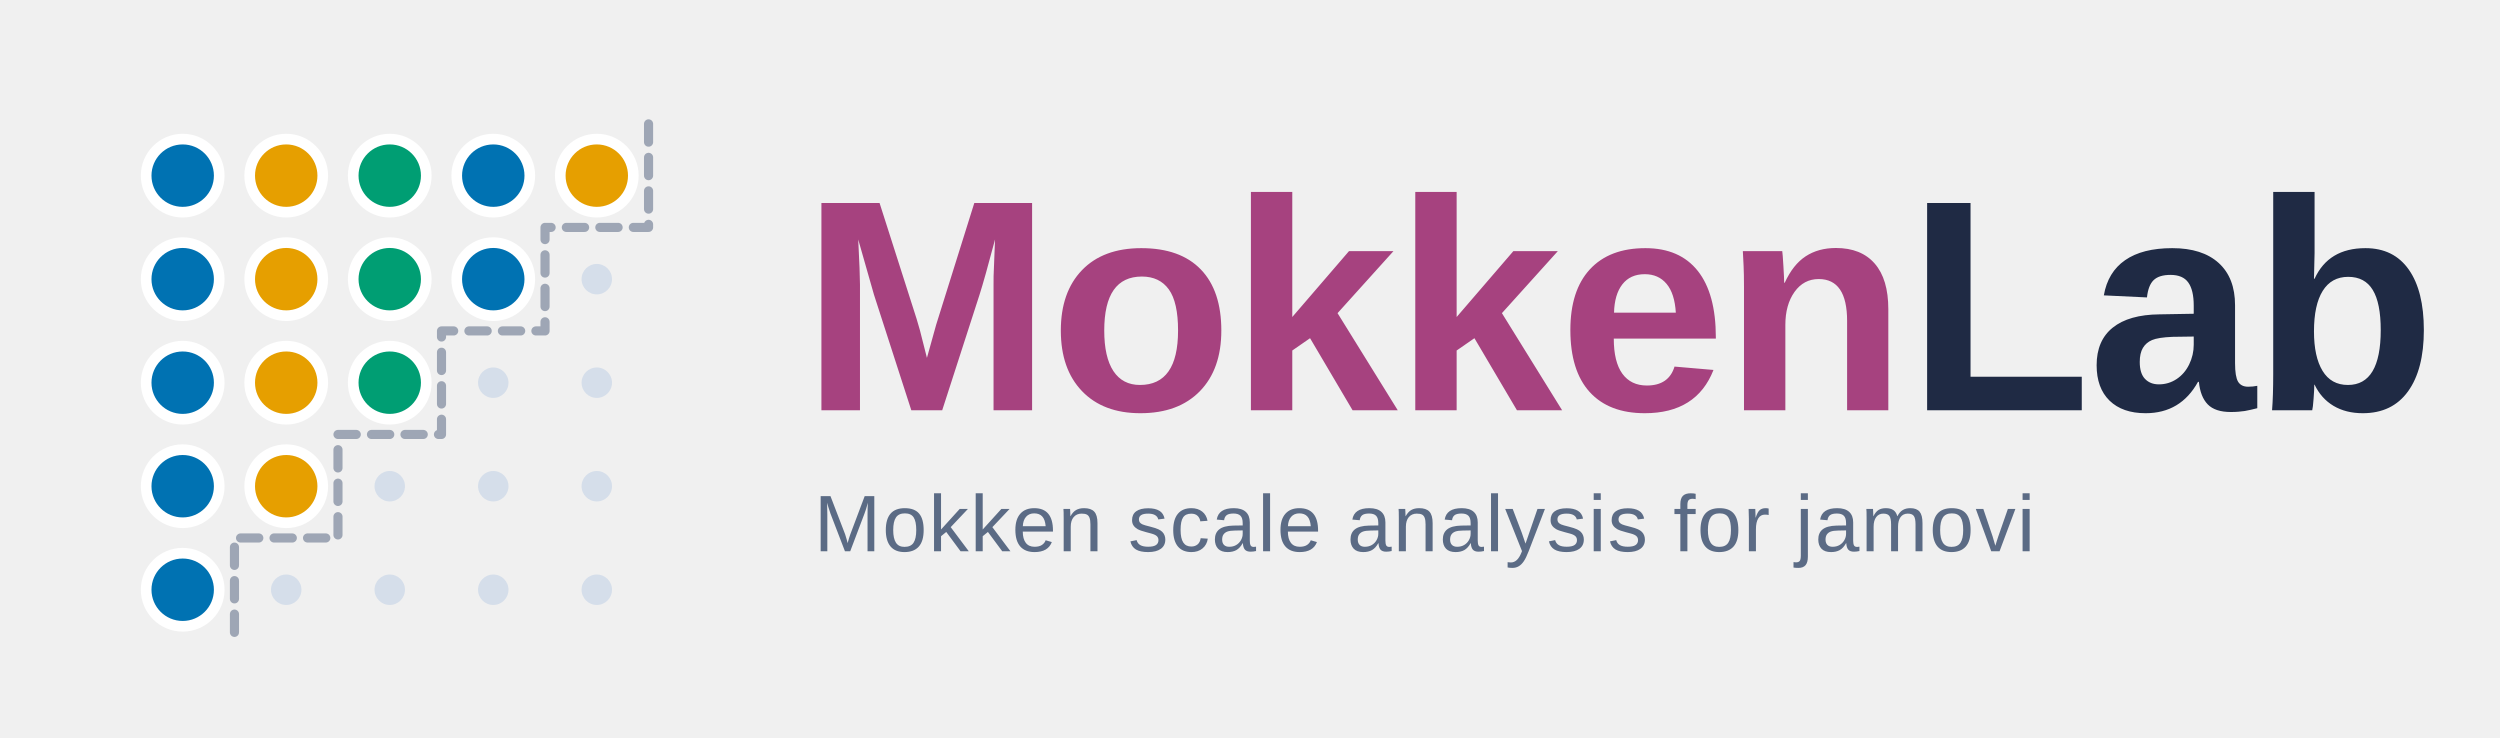
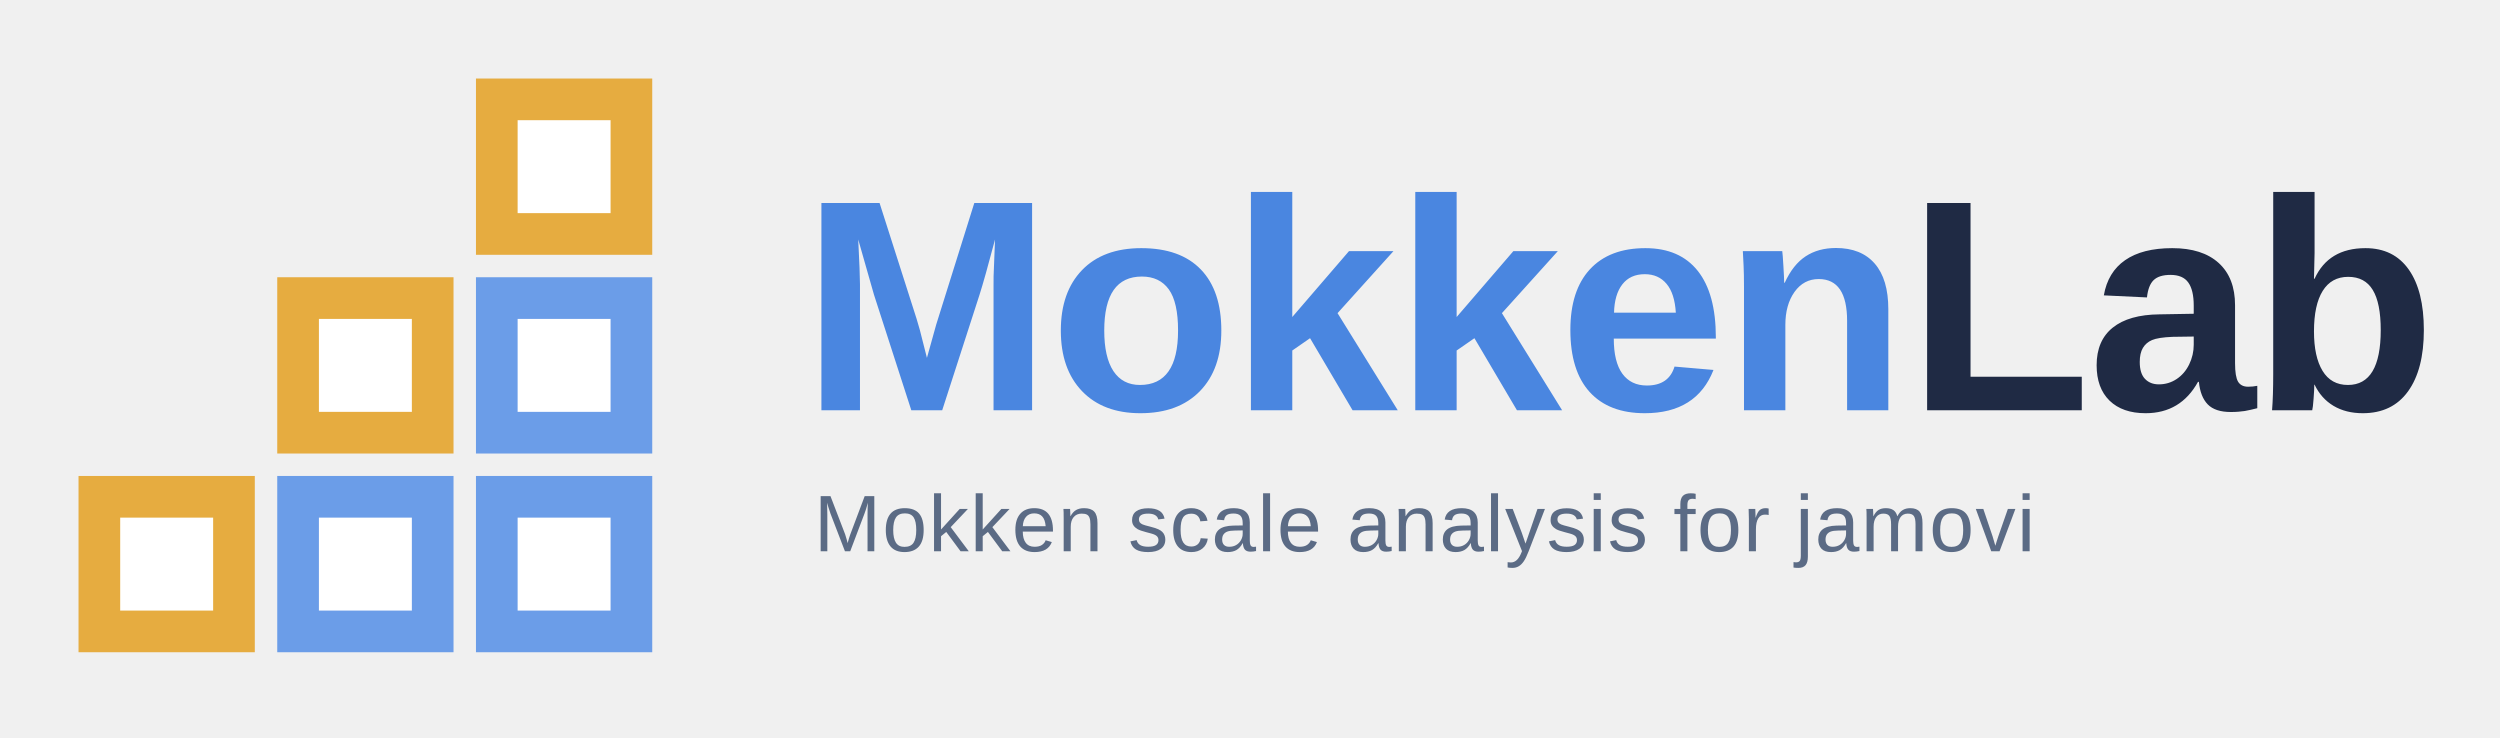
<svg xmlns="http://www.w3.org/2000/svg" viewBox="0 0 780 230" width="780" height="230" role="img" aria-label="MokkenLab">
-   <g transform="translate(0 -6) scale(0.95)">
-     <path d="M213 47 V81 H179 V115 H145 V149 H111 V183 H77 V217" fill="none" stroke="#8A94A6" stroke-width="3.0" stroke-dasharray="6 5" stroke-linecap="round" stroke-linejoin="round" opacity="0.8" />
-     <circle cx="60.0" cy="64.0" r="12.0" fill="#0072B2" stroke="#FFFFFF" stroke-width="3.5" />
-     <circle cx="94.0" cy="64.0" r="12.0" fill="#E69F00" stroke="#FFFFFF" stroke-width="3.5" />
-     <circle cx="128.0" cy="64.0" r="12.0" fill="#009E73" stroke="#FFFFFF" stroke-width="3.5" />
-     <circle cx="162.0" cy="64.0" r="12.0" fill="#0072B2" stroke="#FFFFFF" stroke-width="3.5" />
-     <circle cx="196.0" cy="64.0" r="12.0" fill="#E69F00" stroke="#FFFFFF" stroke-width="3.5" />
-     <circle cx="60.0" cy="98.0" r="12.0" fill="#0072B2" stroke="#FFFFFF" stroke-width="3.5" />
-     <circle cx="94.0" cy="98.0" r="12.0" fill="#E69F00" stroke="#FFFFFF" stroke-width="3.5" />
-     <circle cx="128.0" cy="98.0" r="12.0" fill="#009E73" stroke="#FFFFFF" stroke-width="3.5" />
-     <circle cx="162.0" cy="98.0" r="12.0" fill="#0072B2" stroke="#FFFFFF" stroke-width="3.5" />
-     <circle cx="196" cy="98" r="5" fill="#D5DEEA" />
-     <circle cx="60.0" cy="132.0" r="12.0" fill="#0072B2" stroke="#FFFFFF" stroke-width="3.5" />
-     <circle cx="94.0" cy="132.0" r="12.0" fill="#E69F00" stroke="#FFFFFF" stroke-width="3.5" />
-     <circle cx="128.0" cy="132.0" r="12.0" fill="#009E73" stroke="#FFFFFF" stroke-width="3.5" />
-     <circle cx="162" cy="132" r="5" fill="#D5DEEA" />
-     <circle cx="196" cy="132" r="5" fill="#D5DEEA" />
-     <circle cx="60.0" cy="166.0" r="12.0" fill="#0072B2" stroke="#FFFFFF" stroke-width="3.5" />
-     <circle cx="94.0" cy="166.0" r="12.0" fill="#E69F00" stroke="#FFFFFF" stroke-width="3.5" />
-     <circle cx="128" cy="166" r="5" fill="#D5DEEA" />
-     <circle cx="162" cy="166" r="5" fill="#D5DEEA" />
-     <circle cx="196" cy="166" r="5" fill="#D5DEEA" />
-     <circle cx="60.0" cy="200.0" r="12.0" fill="#0072B2" stroke="#FFFFFF" stroke-width="3.5" />
-     <circle cx="94" cy="200" r="5" fill="#D5DEEA" />
-     <circle cx="128" cy="200" r="5" fill="#D5DEEA" />
-     <circle cx="162" cy="200" r="5" fill="#D5DEEA" />
-     <circle cx="196" cy="200" r="5" fill="#D5DEEA" />
-   </g>
+   <rect x="31.0" y="155.0" width="42" height="42" fill="#FFFFFF" stroke="#E6AC40" stroke-width="13" />
+   <rect x="93.0" y="155.0" width="42" height="42" fill="#FFFFFF" stroke="#6B9DE8" stroke-width="13" />
+   <rect x="93.0" y="93.0" width="42" height="42" fill="#FFFFFF" stroke="#E6AC40" stroke-width="13" />
+   <rect x="155.0" y="155.0" width="42" height="42" fill="#FFFFFF" stroke="#6B9DE8" stroke-width="13" />
+   <rect x="155.0" y="93.0" width="42" height="42" fill="#FFFFFF" stroke="#6B9DE8" stroke-width="13" />
+   <rect x="155.0" y="31.0" width="42" height="42" fill="#FFFFFF" stroke="#E6AC40" stroke-width="13" />
  <text x="250" y="128" font-family="Segoe UI, Helvetica Neue, Arial, sans-serif" font-size="94" font-weight="700" fill="#1F2A44" letter-spacing="-1">
-     <tspan fill="#A6427F">Mokken</tspan>Lab</text>
+     <tspan fill="#4A86E0">Mokken</tspan>Lab</text>
  <text x="254" y="172" font-family="Segoe UI, Helvetica Neue, Arial, sans-serif" font-size="25" fill="#5B6B85" letter-spacing="0.5">Mokken scale analysis for jamovi</text>
</svg>
